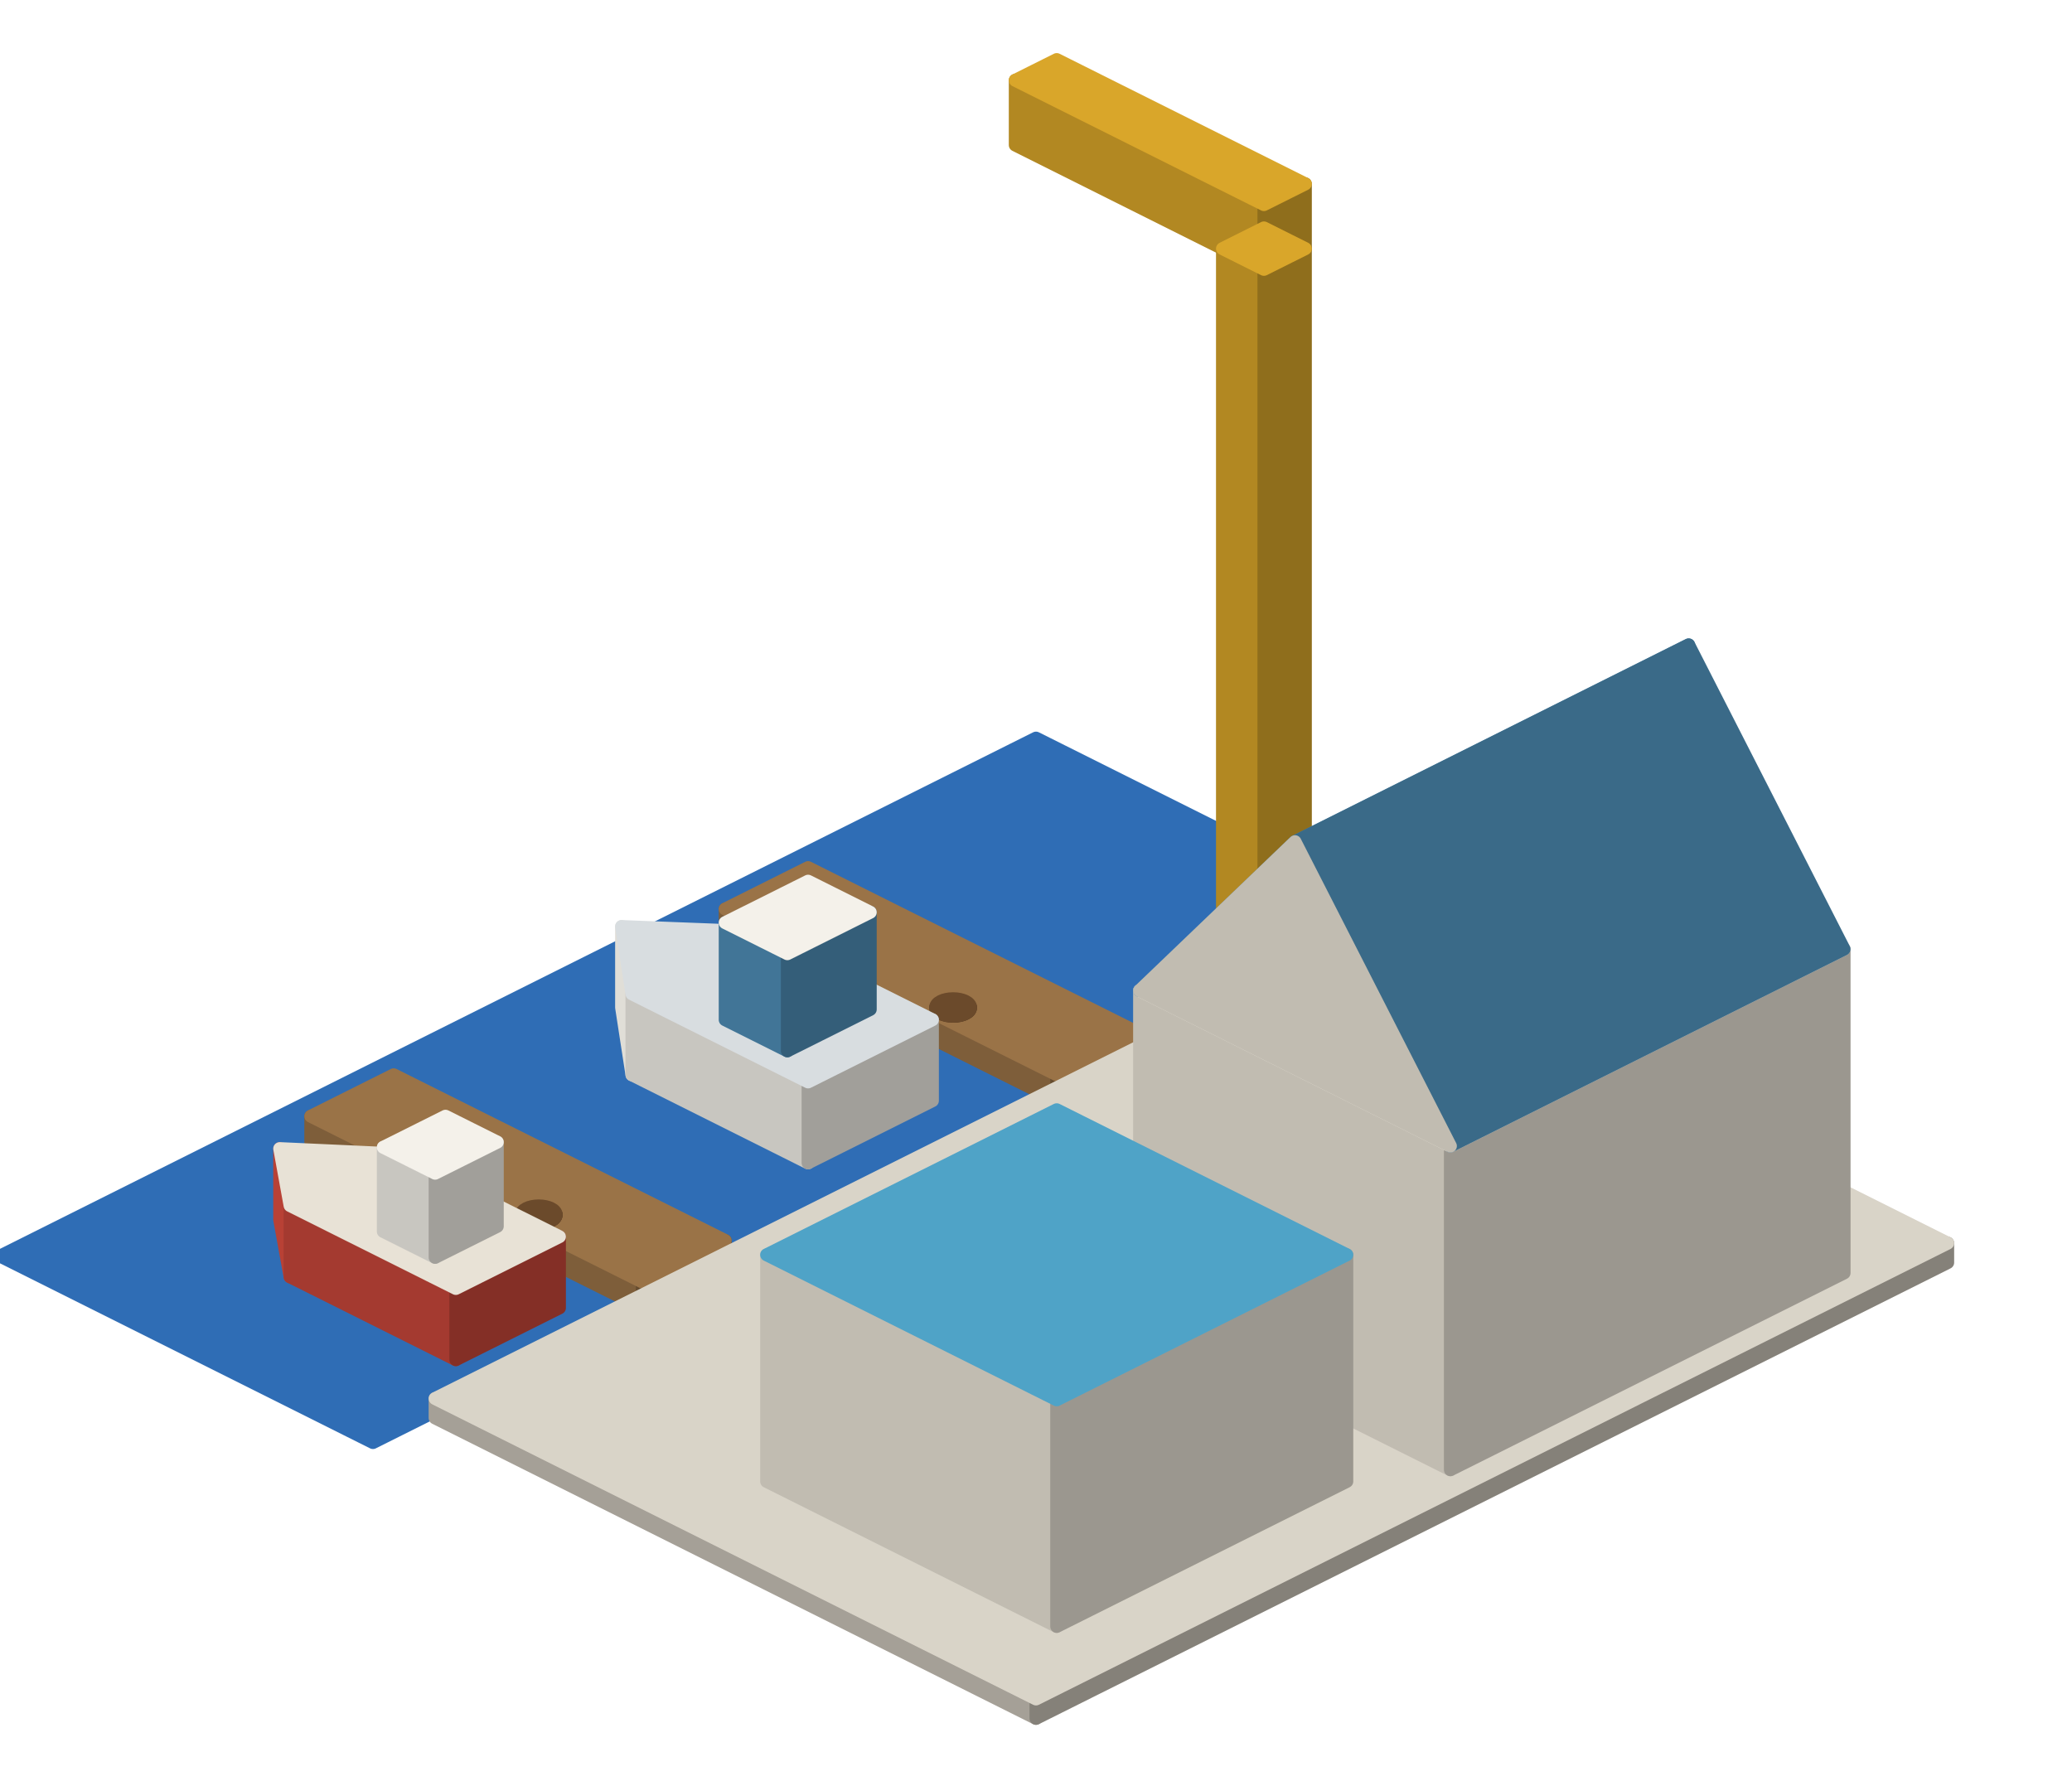
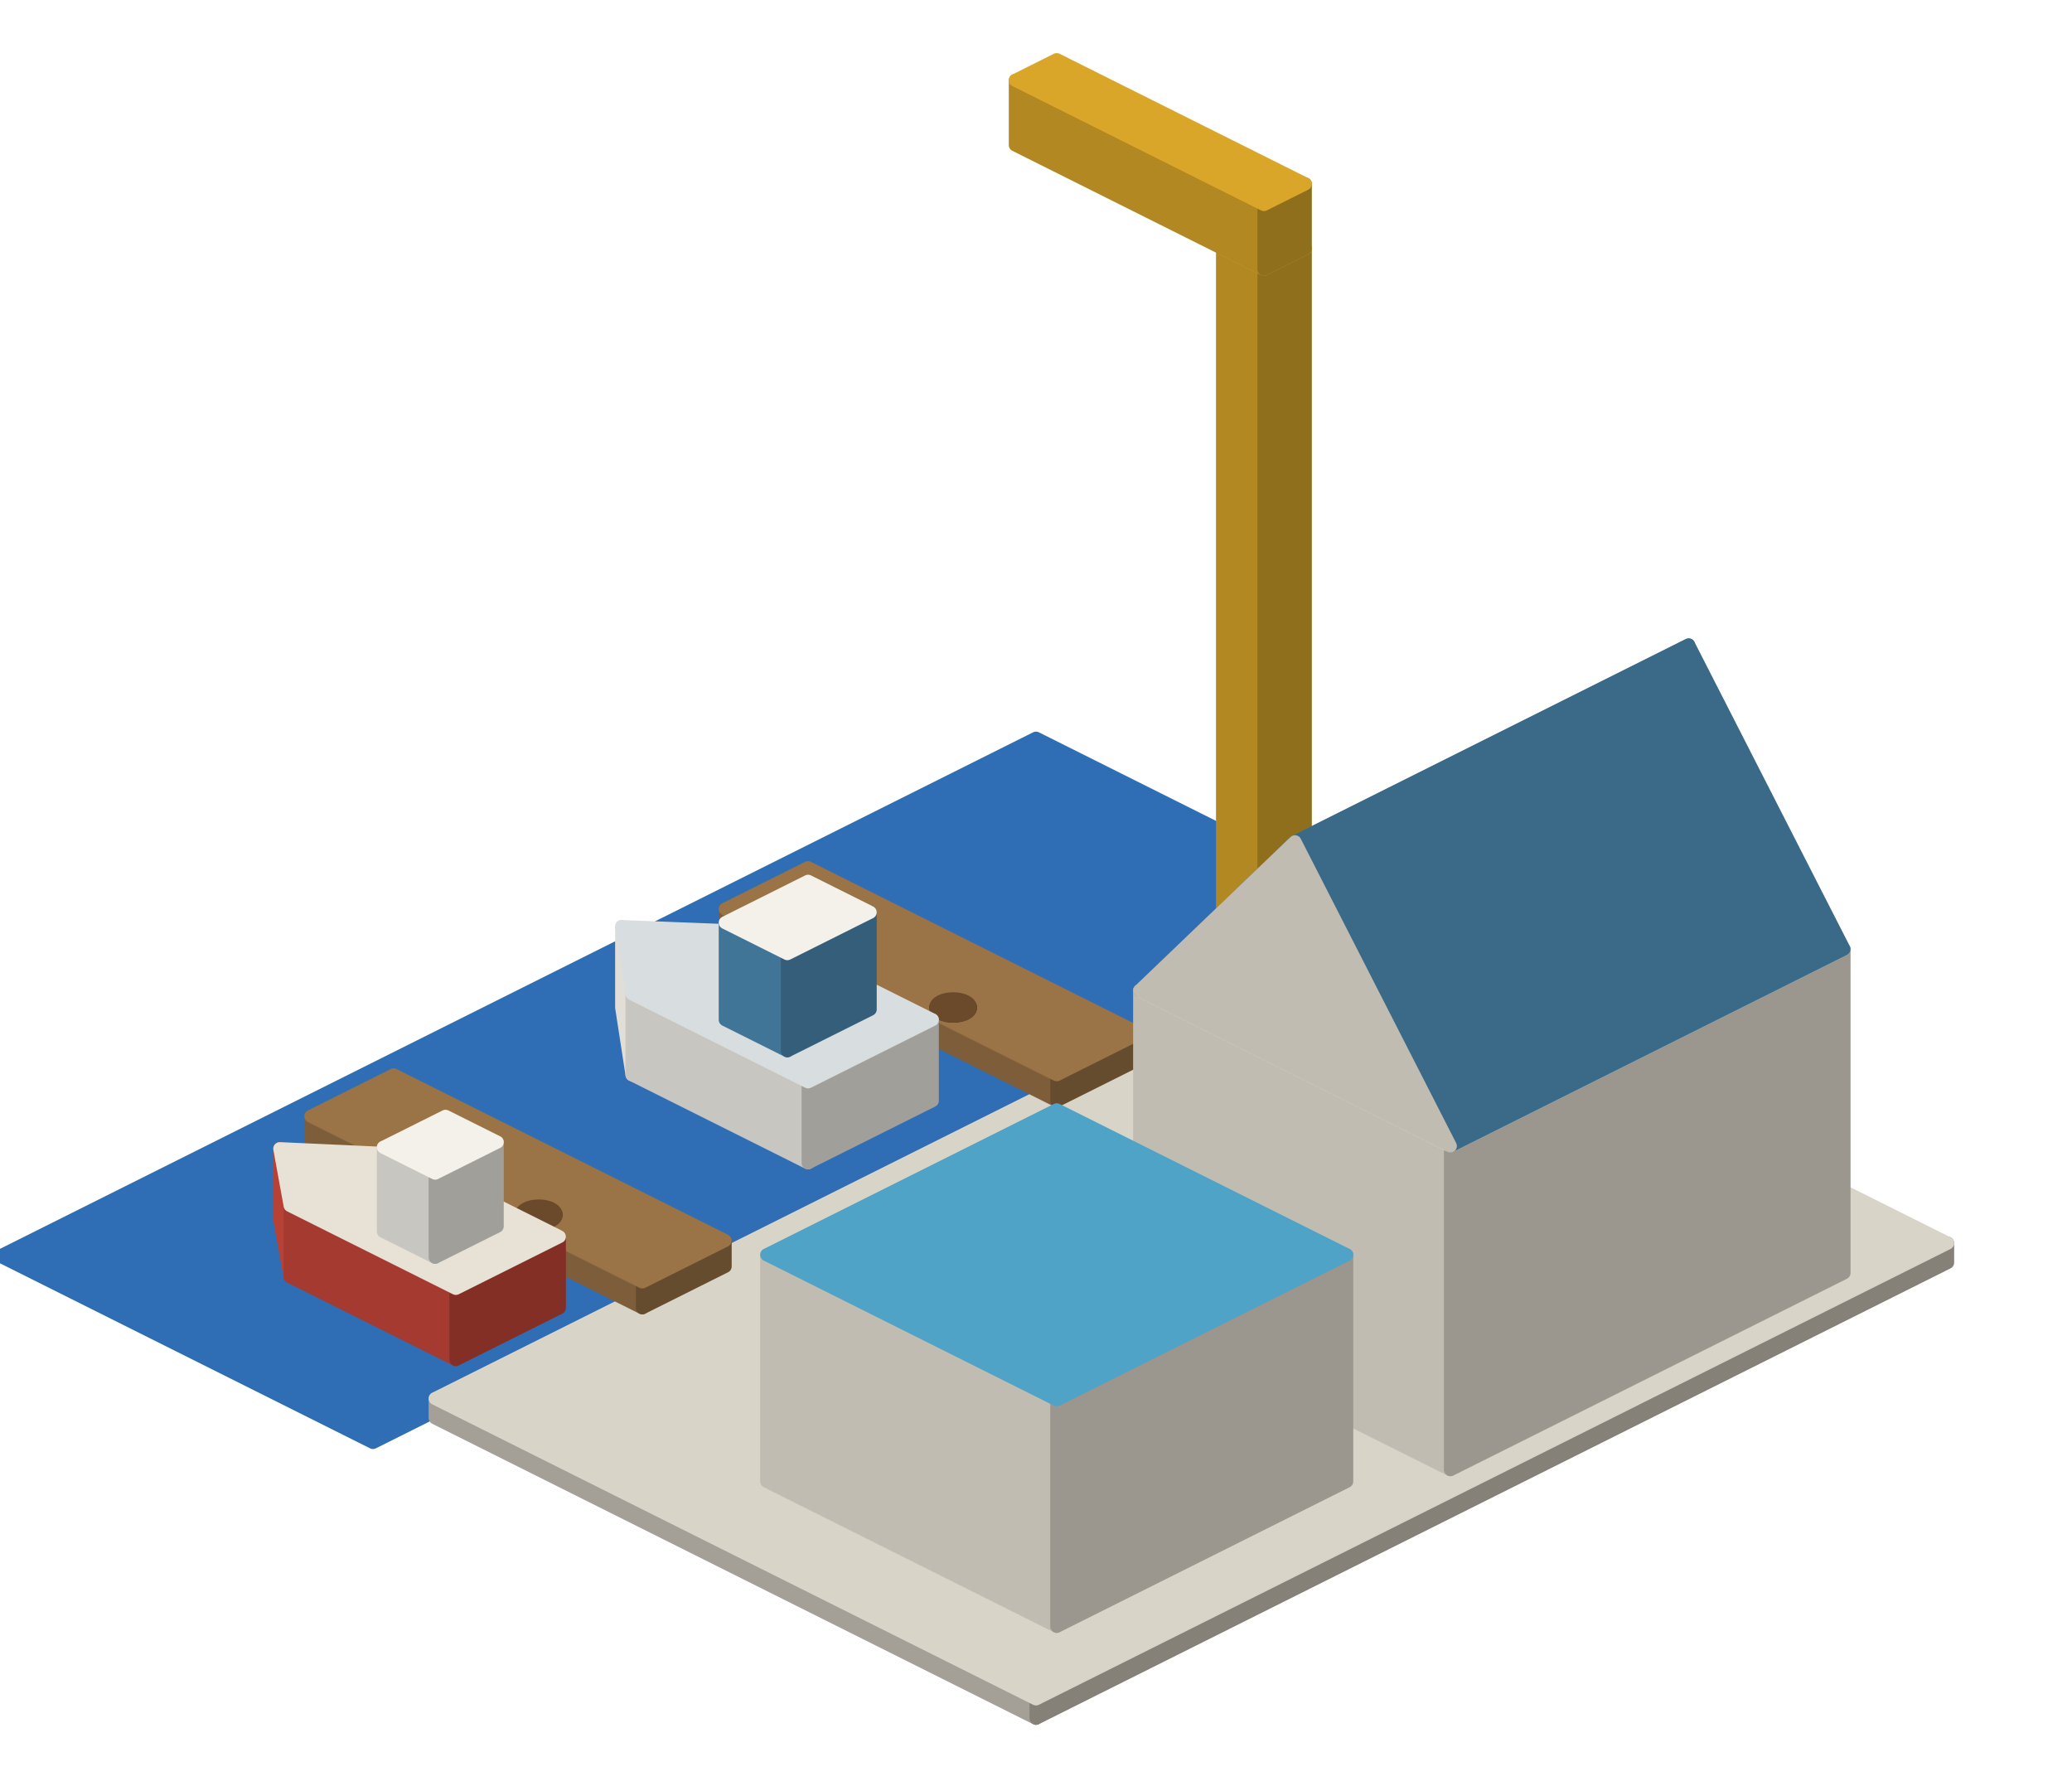
<svg xmlns="http://www.w3.org/2000/svg" width="64" height="55" viewBox="0 0 64 55">
  <g transform="translate(0 23)" stroke-linejoin="round" stroke-width="0.4">
    <polygon points="43.52,5.56 32.00,-0.20 0.00,15.80 11.52,21.56" fill="#2f6db5" stroke="#2f6db5" />
+     <polygon points="13.44,20.80 32.00,30.08 32.00,29.48 13.44,20.20" fill="#a5a097" stroke="#a5a097" />
+     <polygon points="60.16,16.00 32.00,30.08 32.00,29.48 60.16,15.40" fill="#858179" stroke="#858179" />
+     <polygon points="41.60,6.12 60.16,15.40 32.00,29.48 13.44,20.20" fill="#d9d4c8" stroke="#d9d4c8" />
    <path d="M 24.96 6.15 A 0.54 0.27 0 0 1 24.42 5.88 L 24.42 5.88 L 24.96 5.88 Z" fill="#583d23" stroke="#583d23" />
    <path d="M 24.96 6.15 A 0.54 0.27 0 0 0 25.50 5.88 L 25.50 5.88 L 24.96 5.88 Z" fill="#47311c" stroke="#47311c" />
    <path d="M 24.42 5.88 A 0.54 0.27 0 1 0 25.50 5.88 A 0.54 0.27 0 1 0 24.42 5.88 Z" fill="#6b4a2b" stroke="#6b4a2b" />
-     <polygon points="31.36,-18.52 39.04,-14.68 39.04,-16.68 31.36,-20.52" fill="#b28822" stroke="#b28822" />
-     <polygon points="40.32,-15.32 39.04,-14.68 39.04,-16.68 40.32,-17.32" fill="#8f6e1c" stroke="#8f6e1c" />
-     <polygon points="32.64,-21.16 40.32,-17.32 39.04,-16.68 31.36,-20.52" fill="#d9a62a" stroke="#d9a62a" />
    <polygon points="22.40,5.88 32.64,11.00 32.64,10.20 22.40,5.08" fill="#7e5e3a" stroke="#7e5e3a" />
    <polygon points="35.20,9.72 32.64,11.00 32.64,10.20 35.20,8.92" fill="#664c2f" stroke="#664c2f" />
    <polygon points="24.96,3.80 35.20,8.92 32.64,10.20 22.40,5.08" fill="#9a7347" stroke="#9a7347" />
    <path d="M 29.44 8.39 A 0.54 0.27 0 0 1 28.90 8.12 L 28.90 8.12 L 29.44 8.12 Z" fill="#583d23" stroke="#583d23" />
    <path d="M 29.44 8.39 A 0.54 0.27 0 0 0 29.98 8.12 L 29.98 8.12 L 29.44 8.12 Z" fill="#47311c" stroke="#47311c" />
    <path d="M 28.90 8.12 A 0.54 0.27 0 1 0 29.98 8.12 A 0.54 0.27 0 1 0 28.90 8.12 Z" fill="#6b4a2b" stroke="#6b4a2b" />
+     <polygon points="37.76,8.68 39.04,9.32 39.04,-14.68 37.76,-15.32" fill="#b28822" stroke="#b28822" />
+     <polygon points="40.32,8.68 39.04,9.32 39.04,-14.68 40.32,-15.32" fill="#8f6e1c" stroke="#8f6e1c" />
+     <polygon points="39.04,-15.96 40.32,-15.32 39.04,-14.68 37.76,-15.32" fill="#d9a62a" stroke="#d9a62a" />
    <polygon points="19.20,8.12 19.52,10.20 19.52,7.70 19.20,5.62" fill="#e0ded7" stroke="#e0ded7" />
    <polygon points="19.52,10.20 24.96,12.92 24.96,10.42 19.52,7.70" fill="#c8c6c0" stroke="#c8c6c0" />
    <polygon points="24.96,12.92 28.80,11.00 28.80,8.50 24.96,10.42" fill="#a19f9a" stroke="#a19f9a" />
    <polygon points="28.80,8.50 23.36,5.78 19.20,5.62 19.52,7.70 24.96,10.42" fill="#d8dde0" stroke="#d8dde0" />
    <polygon points="22.40,8.50 24.32,9.46 24.32,6.46 22.40,5.50" fill="#417597" stroke="#417597" />
    <polygon points="26.88,8.18 24.32,9.46 24.32,6.46 26.88,5.18" fill="#345e79" stroke="#345e79" />
    <polygon points="24.96,4.22 26.88,5.18 24.32,6.46 22.40,5.50" fill="#f4f1ea" stroke="#f4f1ea" />
    <path d="M 12.16 12.55 A 0.54 0.27 0 0 1 11.62 12.28 L 11.62 12.28 L 12.16 12.28 Z" fill="#583d23" stroke="#583d23" />
    <path d="M 12.16 12.55 A 0.54 0.27 0 0 0 12.70 12.28 L 12.70 12.28 L 12.16 12.28 Z" fill="#47311c" stroke="#47311c" />
    <path d="M 11.62 12.28 A 0.54 0.27 0 1 0 12.70 12.28 A 0.54 0.27 0 1 0 11.62 12.28 Z" fill="#6b4a2b" stroke="#6b4a2b" />
    <polygon points="9.60,12.28 19.84,17.40 19.84,16.60 9.60,11.48" fill="#7e5e3a" stroke="#7e5e3a" />
    <polygon points="22.40,16.12 19.84,17.40 19.84,16.60 22.40,15.32" fill="#664c2f" stroke="#664c2f" />
    <polygon points="12.16,10.20 22.40,15.32 19.84,16.60 9.60,11.48" fill="#9a7347" stroke="#9a7347" />
    <path d="M 16.64 14.79 A 0.54 0.27 0 0 1 16.10 14.52 L 16.10 14.52 L 16.64 14.52 Z" fill="#583d23" stroke="#583d23" />
    <path d="M 16.64 14.79 A 0.54 0.27 0 0 0 17.18 14.52 L 17.18 14.52 L 16.64 14.52 Z" fill="#47311c" stroke="#47311c" />
    <path d="M 16.10 14.52 A 0.54 0.27 0 1 0 17.18 14.52 A 0.54 0.27 0 1 0 16.10 14.52 Z" fill="#6b4a2b" stroke="#6b4a2b" />
    <polygon points="8.64,14.68 8.96,16.44 8.96,14.24 8.64,12.48" fill="#b84135" stroke="#b84135" />
    <polygon points="8.96,16.44 14.08,19.00 14.08,16.80 8.96,14.24" fill="#a43a30" stroke="#a43a30" />
    <polygon points="14.08,19.00 17.28,17.40 17.28,15.20 14.08,16.80" fill="#842f26" stroke="#842f26" />
    <polygon points="17.28,15.20 12.16,12.64 8.64,12.48 8.96,14.24 14.08,16.80" fill="#e8e2d6" stroke="#e8e2d6" />
-     <polygon points="11.84,15.04 13.44,15.84 13.44,13.24 11.84,12.44" fill="#c8c6c0" stroke="#c8c6c0" />
-     <polygon points="15.36,14.88 13.44,15.84 13.44,13.24 15.36,12.28" fill="#a19f9a" stroke="#a19f9a" />
-     <polygon points="13.76,11.48 15.36,12.28 13.44,13.24 11.84,12.44" fill="#f4f1ea" stroke="#f4f1ea" />
-     <polygon points="13.44,20.80 32.00,30.08 32.00,29.48 13.44,20.20" fill="#a5a097" stroke="#a5a097" />
-     <polygon points="60.16,16.00 32.00,30.08 32.00,29.48 60.16,15.40" fill="#858179" stroke="#858179" />
-     <polygon points="41.60,6.12 60.16,15.40 32.00,29.48 13.44,20.20" fill="#d9d4c8" stroke="#d9d4c8" />
-     <polygon points="37.76,8.68 39.04,9.32 39.04,-14.68 37.76,-15.32" fill="#b28822" stroke="#b28822" />
-     <polygon points="40.32,8.68 39.04,9.32 39.04,-14.68 40.32,-15.32" fill="#8f6e1c" stroke="#8f6e1c" />
-     <polygon points="39.04,-15.96 40.32,-15.32 39.04,-14.68 37.76,-15.32" fill="#d9a62a" stroke="#d9a62a" />
    <polygon points="35.20,17.60 44.80,22.40 44.80,12.40 35.20,7.60" fill="#c1bcb1" stroke="#c1bcb1" />
    <polygon points="56.96,16.32 44.80,22.40 44.80,12.40 56.96,6.32" fill="#9b978f" stroke="#9b978f" />
    <polygon points="47.36,1.52 56.96,6.32 44.80,12.40 35.20,7.60" fill="#ebe5d8" stroke="#ebe5d8" />
    <polygon points="47.36,1.52 35.20,7.60 40.00,3.00 52.16,-3.08" fill="#4984a9" stroke="#4984a9" />
    <polygon points="56.96,6.32 44.80,12.40 40.00,3.00 52.16,-3.08" fill="#3a6a88" stroke="#3a6a88" />
    <polygon points="35.20,7.60 44.80,12.40 40.00,3.00" fill="#c1bcb1" stroke="#c1bcb1" />
+     <polygon points="11.84,15.04 13.44,15.84 13.44,13.24 11.84,12.44" fill="#c8c6c0" stroke="#c8c6c0" />
+     <polygon points="15.36,14.88 13.44,15.84 13.44,13.24 15.36,12.28" fill="#a19f9a" stroke="#a19f9a" />
+     <polygon points="13.76,11.48 15.36,12.28 13.44,13.24 11.84,12.44" fill="#f4f1ea" stroke="#f4f1ea" />
    <polygon points="23.68,22.76 32.64,27.24 32.64,20.24 23.68,15.76" fill="#c1bcb1" stroke="#c1bcb1" />
    <polygon points="41.60,22.76 32.64,27.24 32.64,20.24 41.60,15.76" fill="#9b978f" stroke="#9b978f" />
    <polygon points="32.64,11.28 41.60,15.76 32.64,20.24 23.68,15.76" fill="#4fa3c7" stroke="#4fa3c7" />
+     <polygon points="31.36,-18.52 39.04,-14.68 39.04,-16.68 31.36,-20.52" fill="#b28822" stroke="#b28822" />
+     <polygon points="40.32,-15.32 39.04,-14.68 39.04,-16.68 40.32,-17.32" fill="#8f6e1c" stroke="#8f6e1c" />
+     <polygon points="32.64,-21.16 40.32,-17.32 39.04,-16.68 31.36,-20.52" fill="#d9a62a" stroke="#d9a62a" />
  </g>
</svg>
